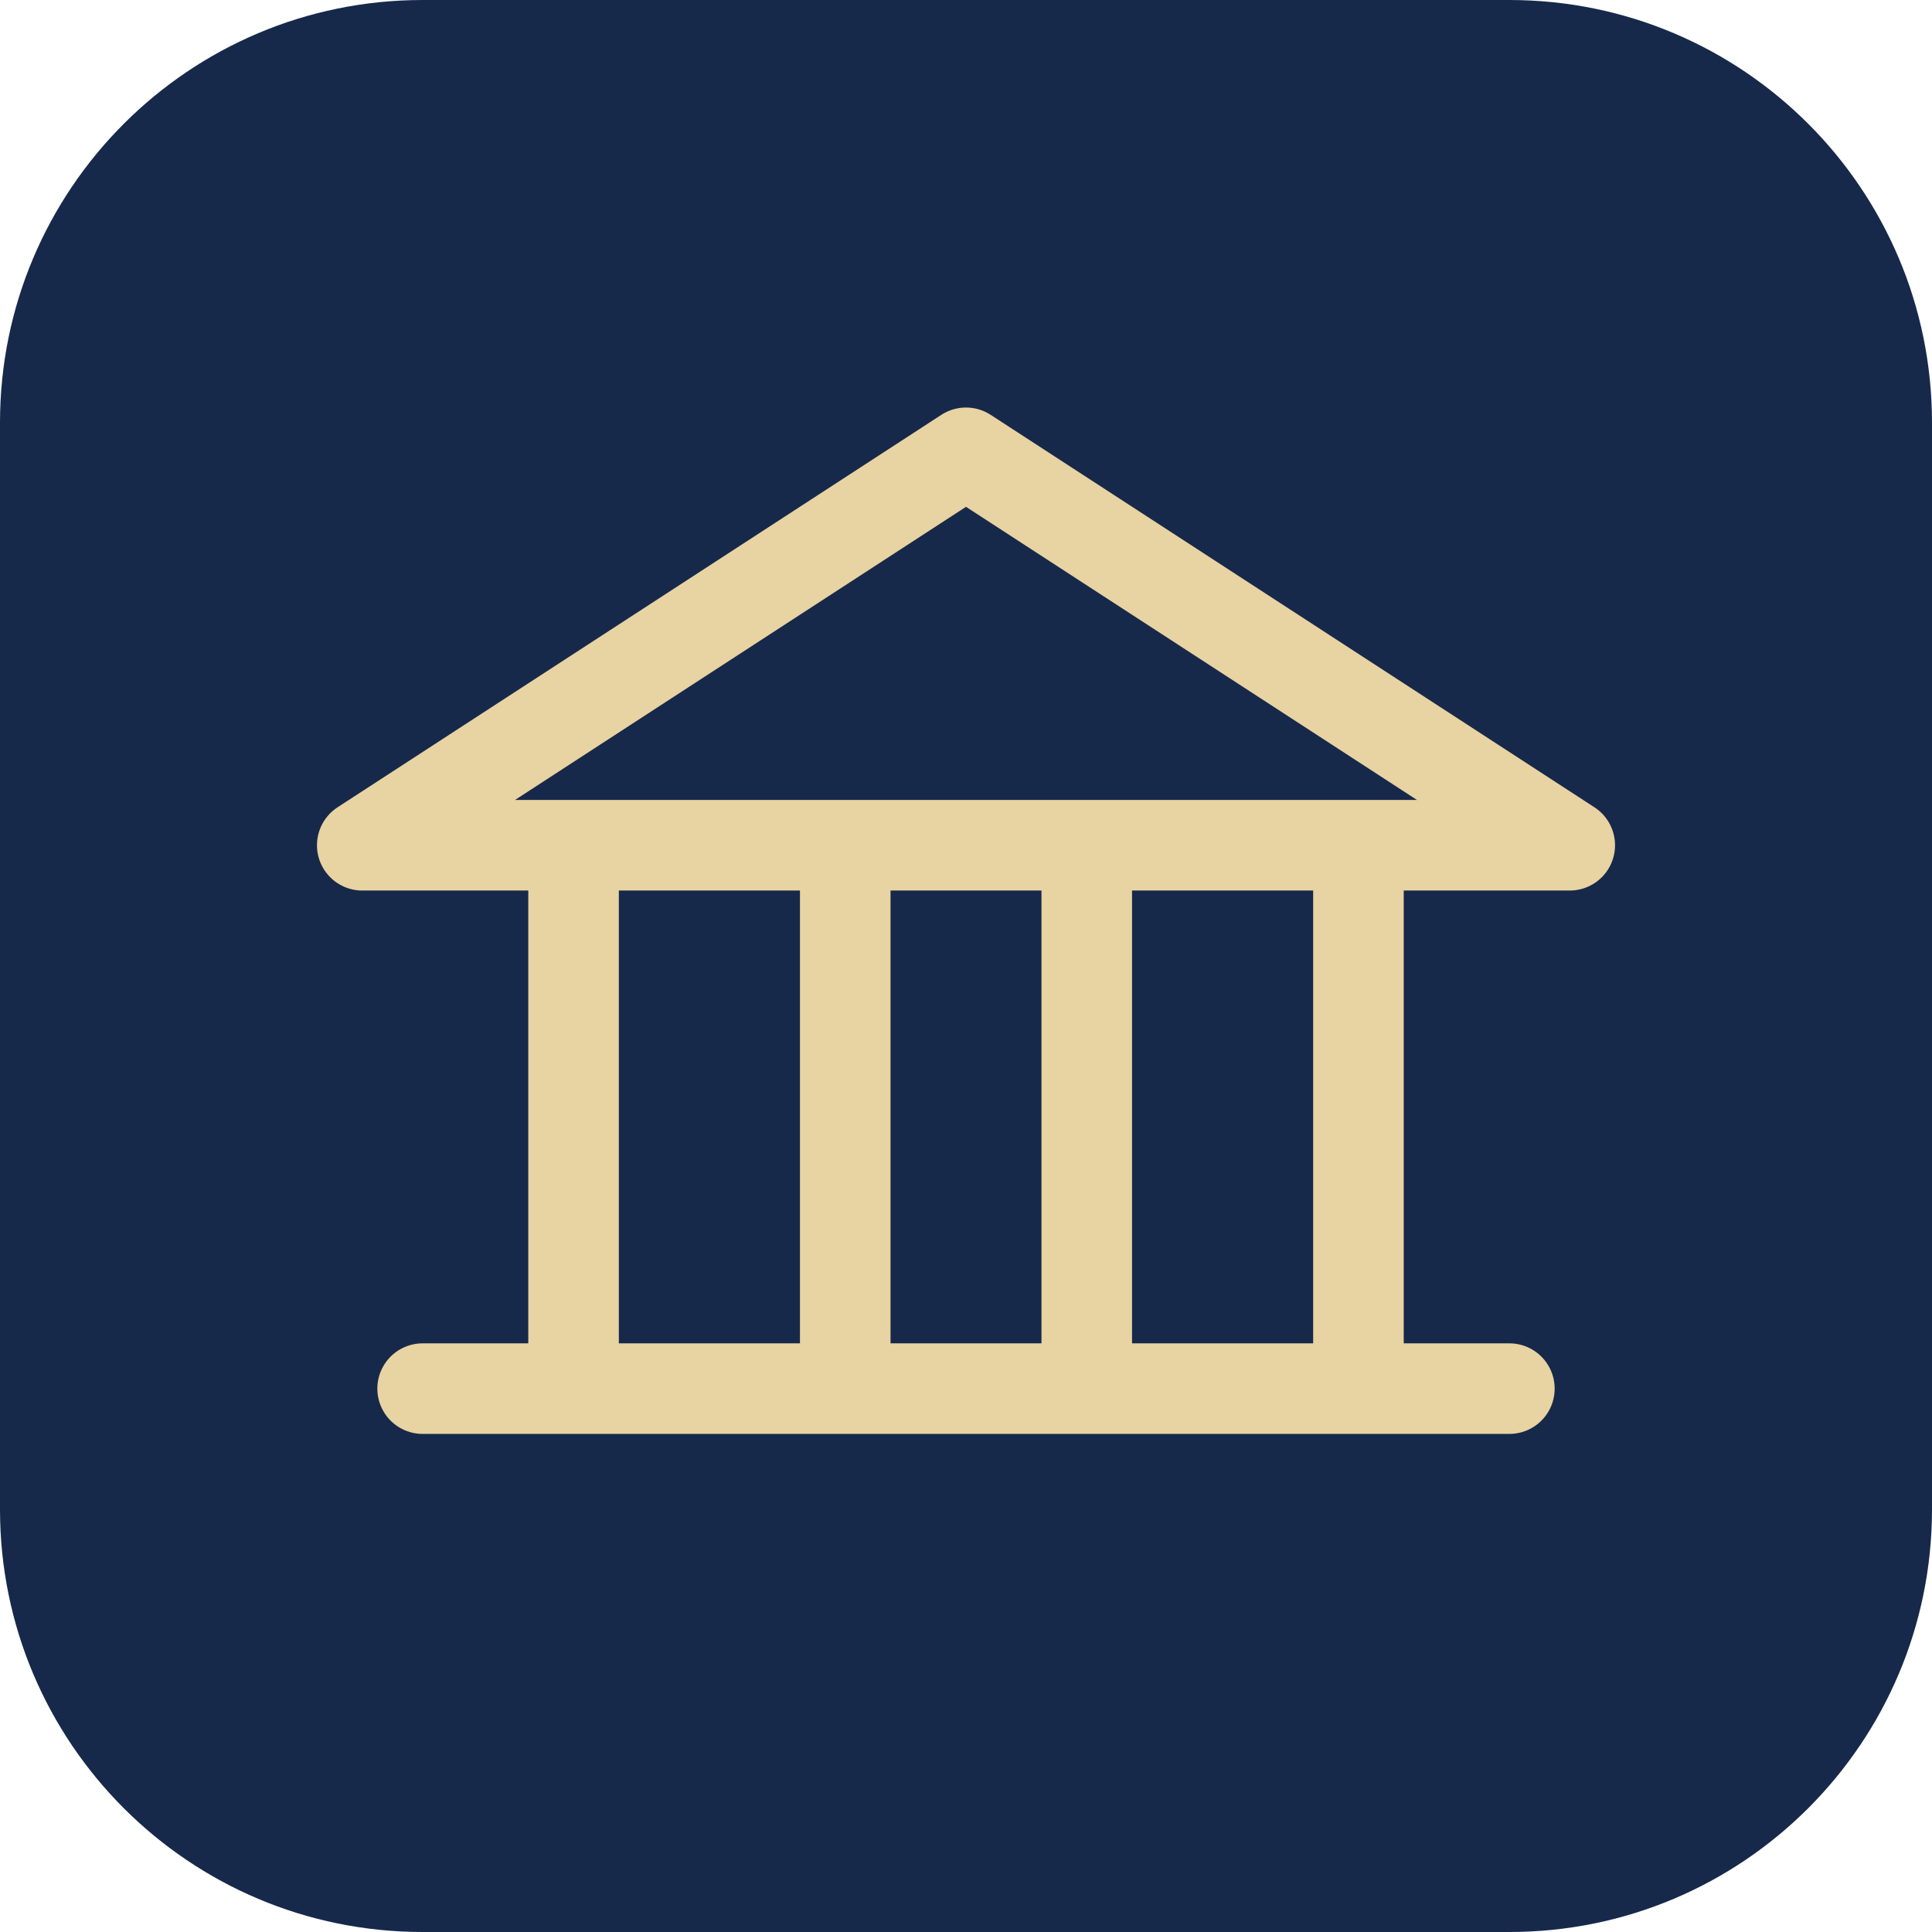
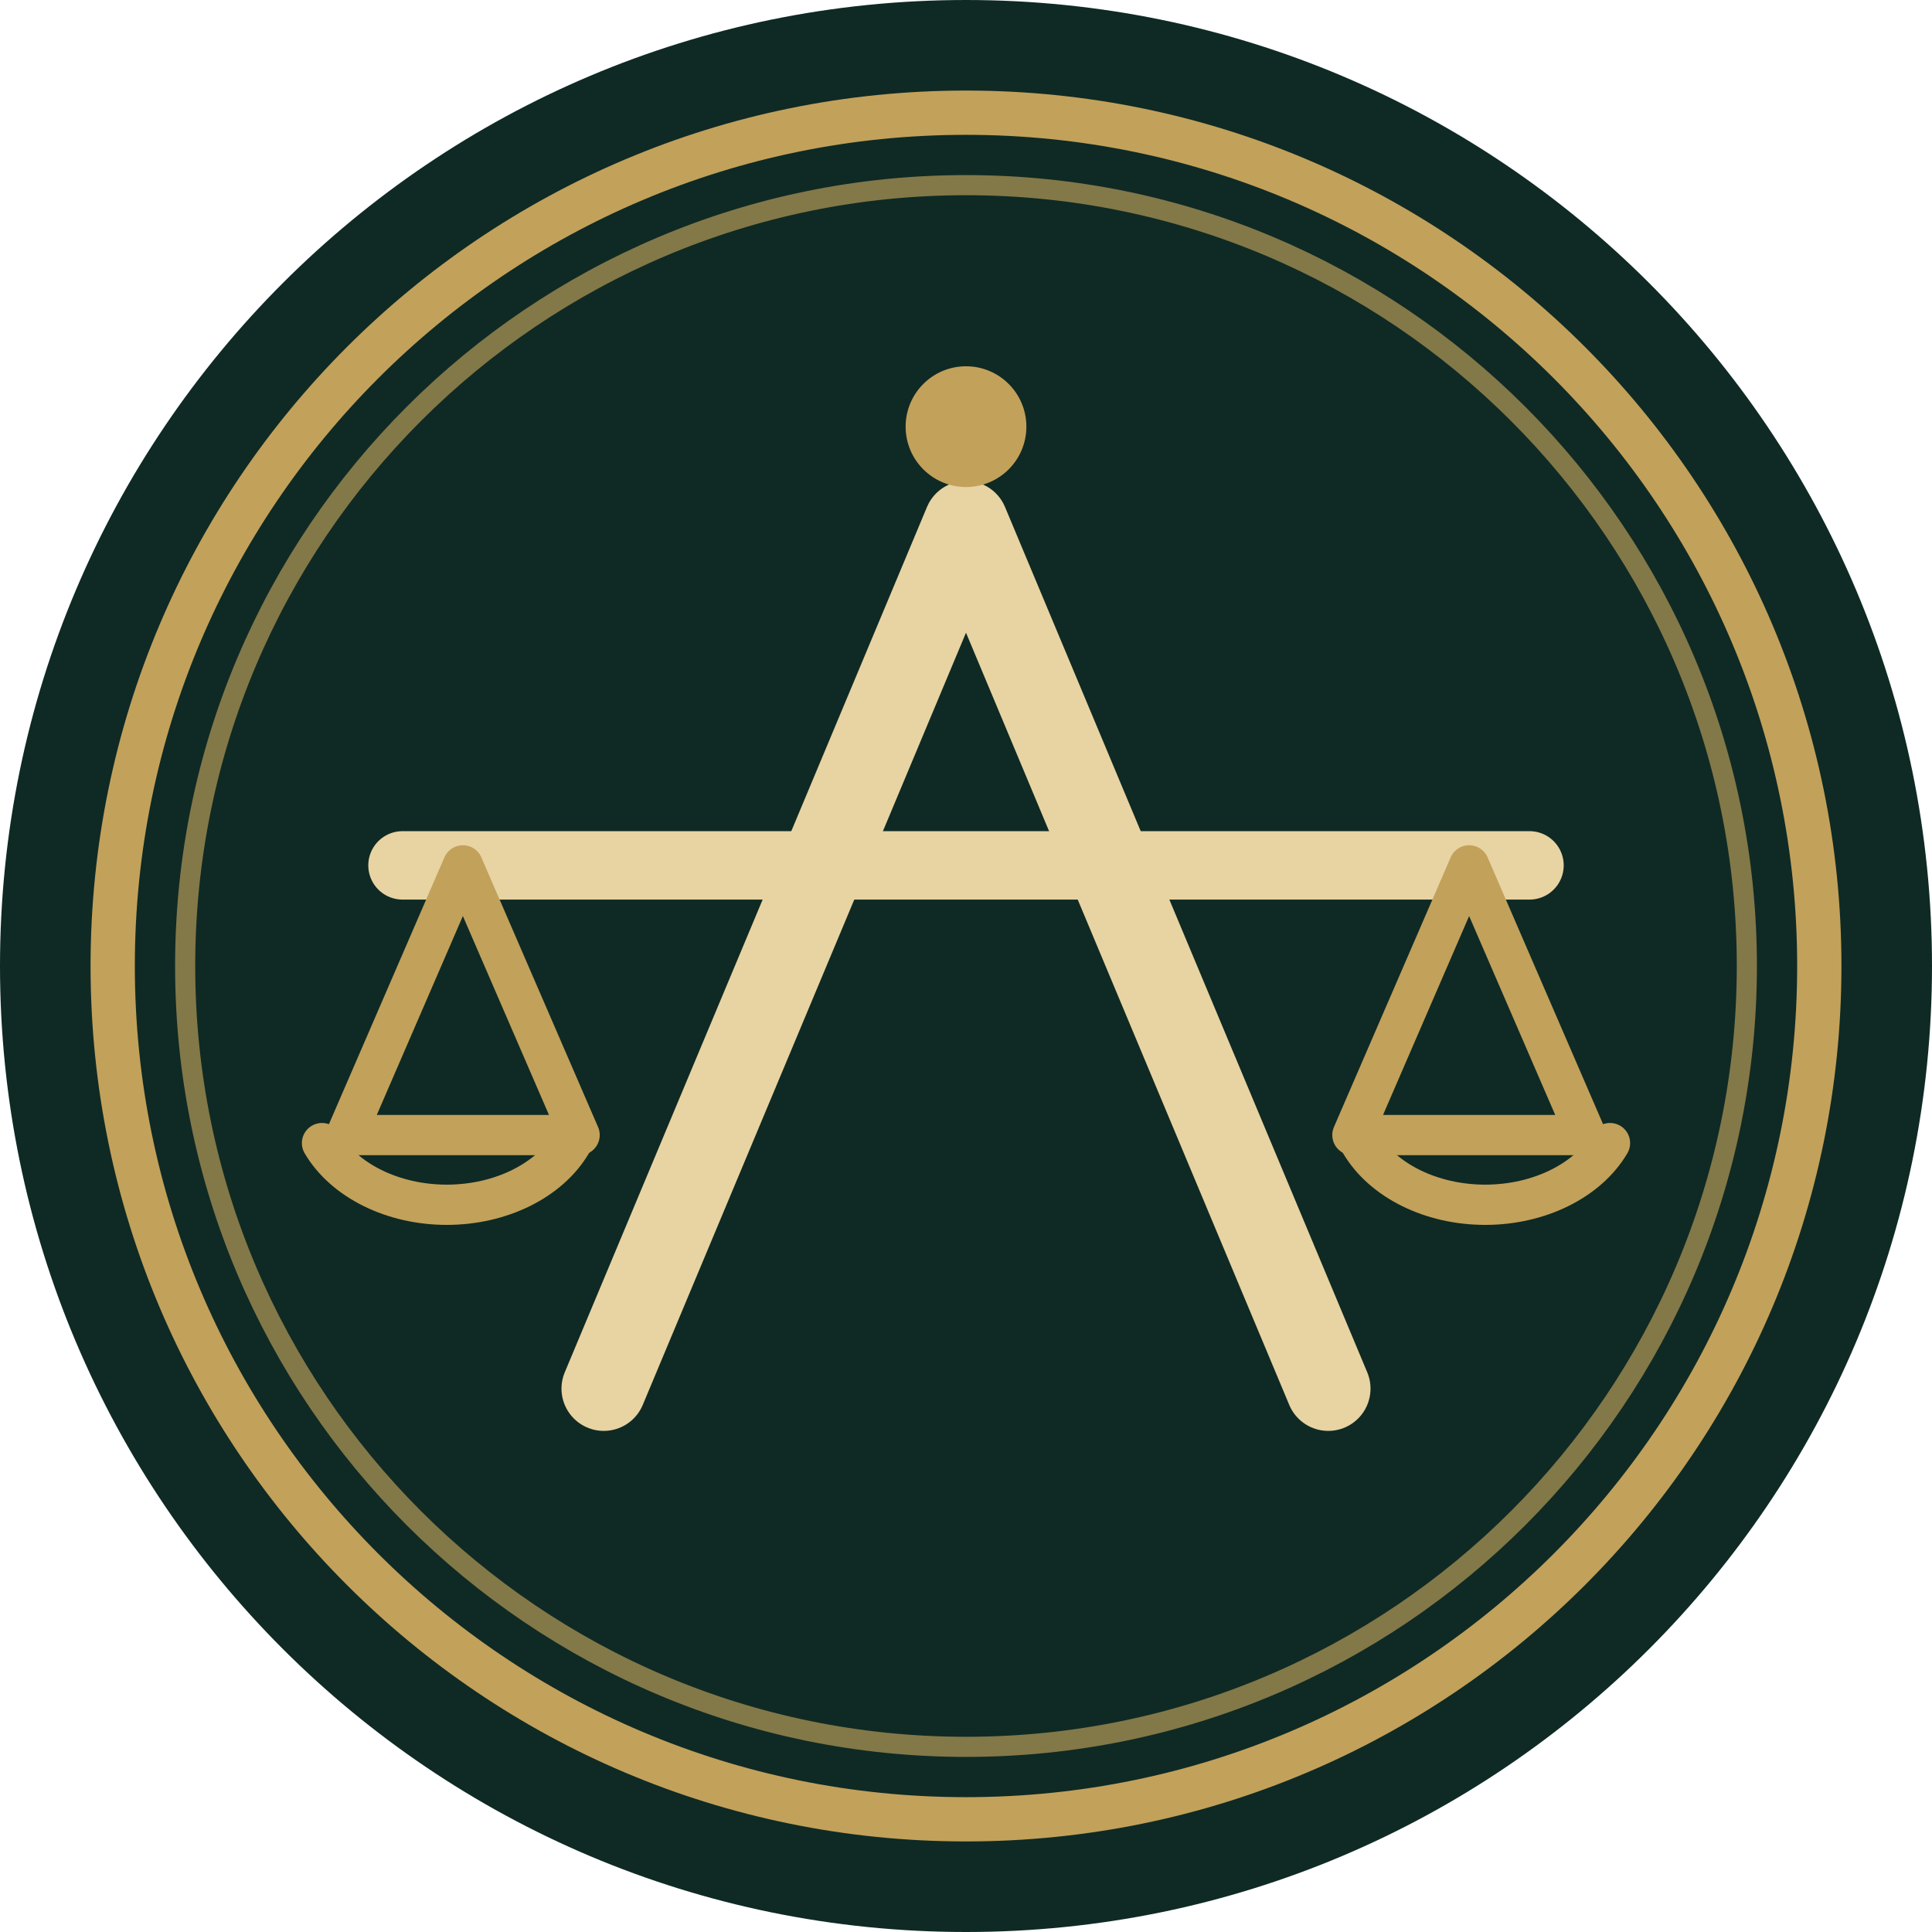
- <svg xmlns="http://www.w3.org/2000/svg" viewBox="0 0 64 64">
-   <rect width="64" height="64" rx="14" fill="#17294a" />
-   <path d="M14 46h36M19 46V28m9 18V28m8 18V28m9 18V28M12 28l20-13 20 13Z" fill="none" stroke="#e8d3a2" stroke-width="3" stroke-linecap="round" stroke-linejoin="round" />
+ <svg xmlns="http://www.w3.org/2000/svg" viewBox="0 0 48 48">
+   <circle cx="24" cy="24" r="24" fill="#0f2a24" />
+   <circle cx="24" cy="24" r="21.2" fill="none" stroke="#c2a15b" stroke-width="1.1" />
+   <circle cx="24" cy="24" r="19.4" fill="none" stroke="#c2a15b" stroke-width=".5" opacity=".65" />
+   <path d="M15 34.5 24 13l9 21.5" fill="none" stroke="#e8d3a2" stroke-width="2.1" stroke-linecap="round" stroke-linejoin="round" />
+   <path d="M10 21.5h28" stroke="#e8d3a2" stroke-width="1.7" stroke-linecap="round" />
+   <path d="M11.5 21.5 8.6 28.2h5.8zM36.5 21.5l-2.9 6.7h5.8z" fill="none" stroke="#c2a15b" stroke-width="1" stroke-linejoin="round" />
+   <path d="M8 28.4a3.4 2.6 0 0 0 6.2 0M33.8 28.4a3.4 2.6 0 0 0 6.2 0" fill="none" stroke="#c2a15b" stroke-width="1" stroke-linecap="round" />
+   <circle cx="24" cy="10.6" r="1.5" fill="#c2a15b" />
</svg>
